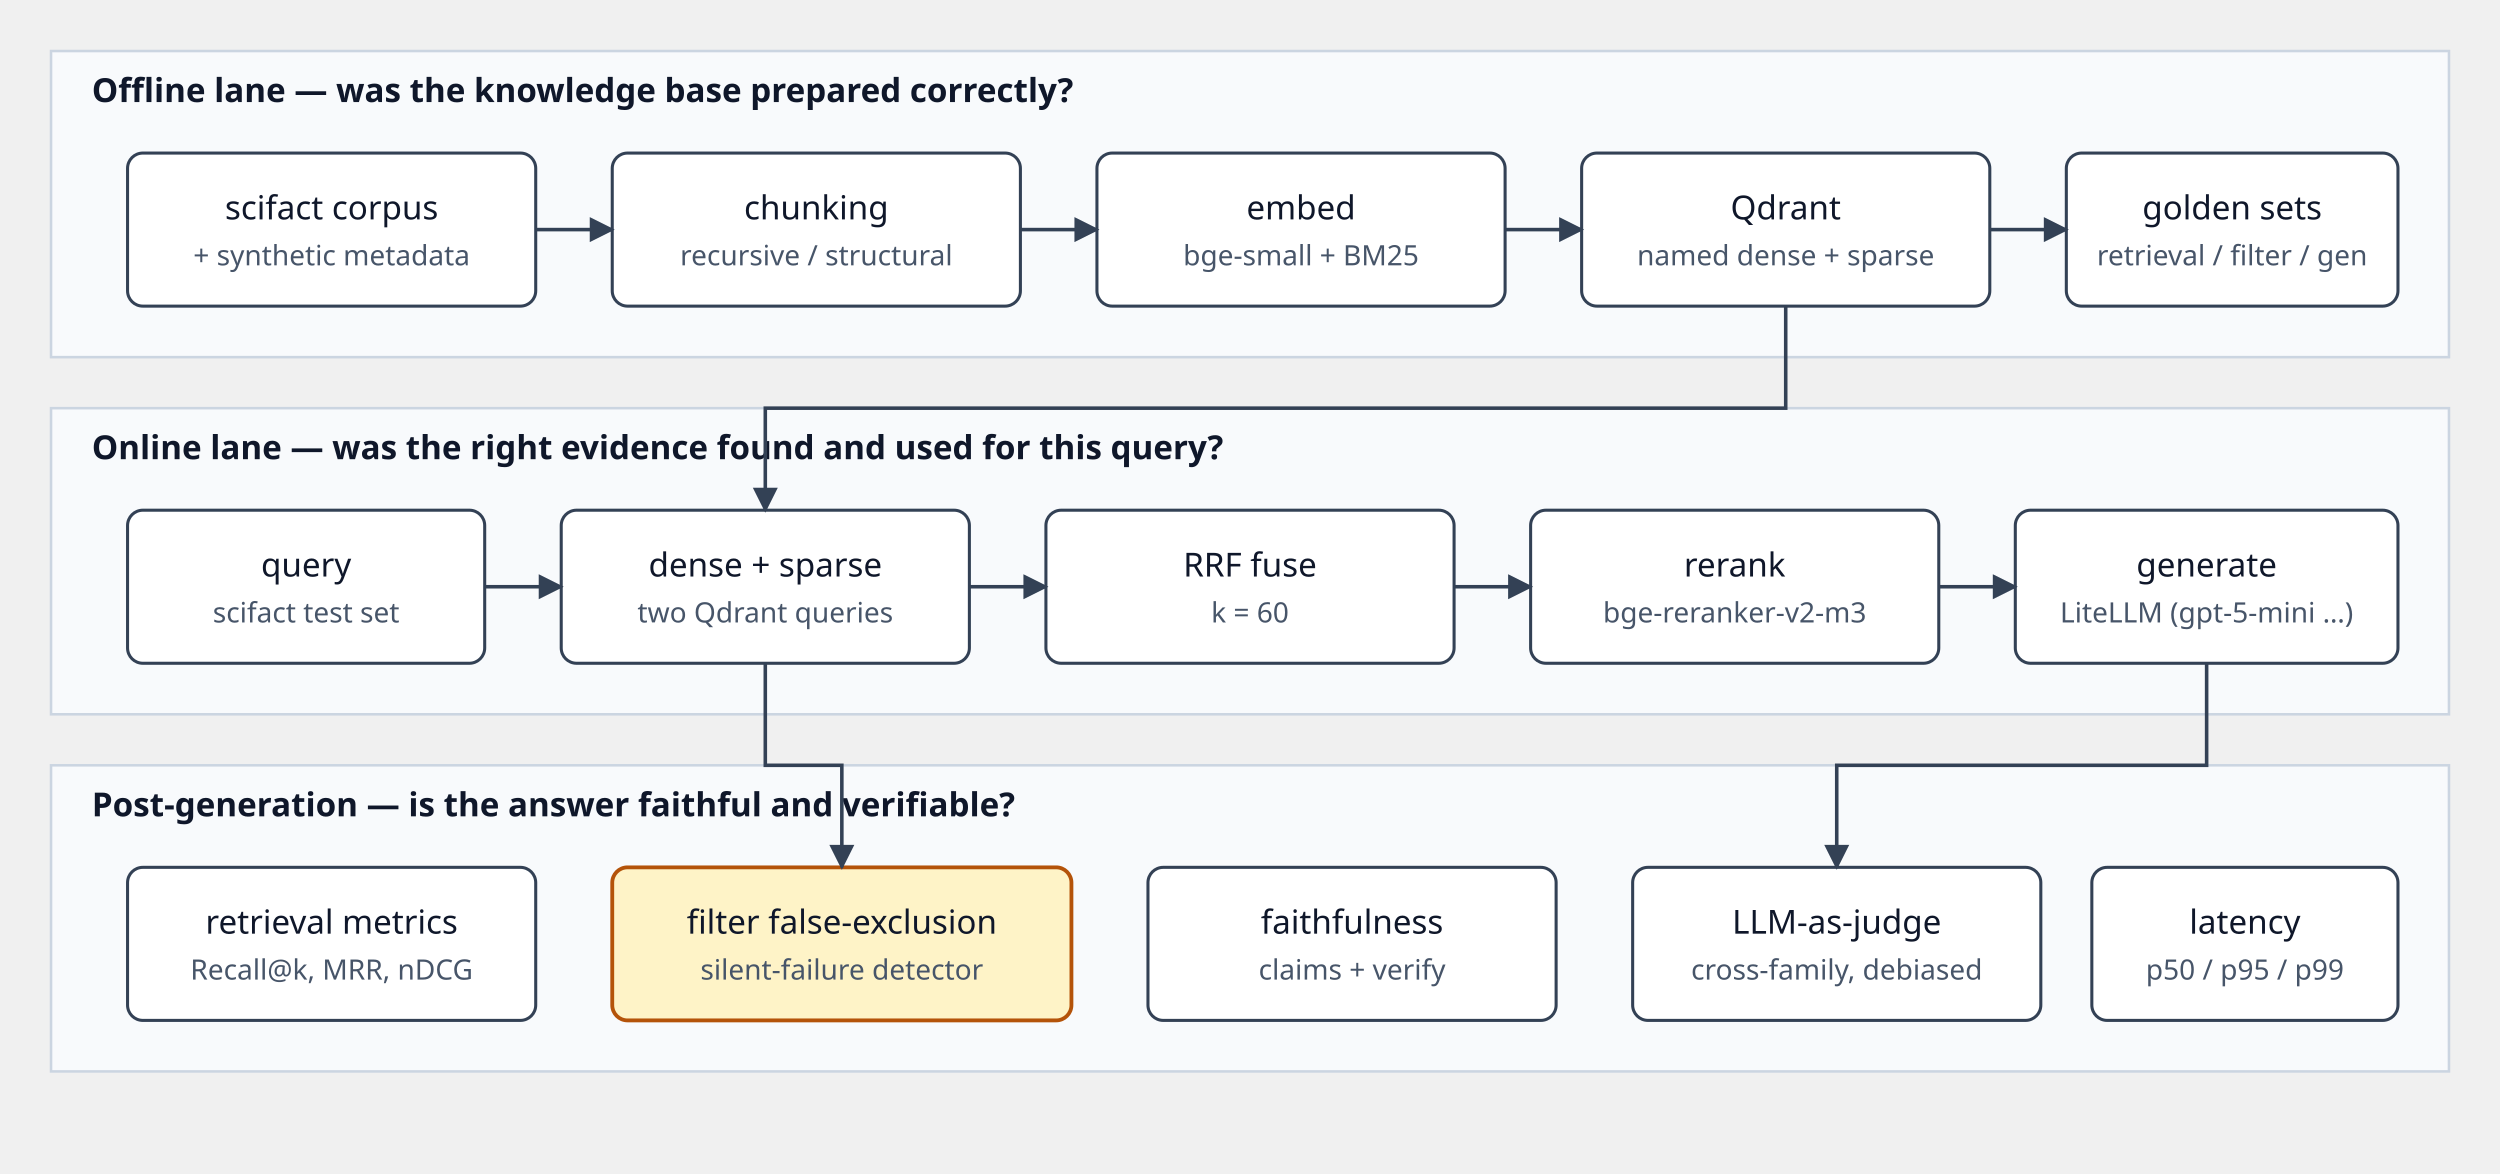
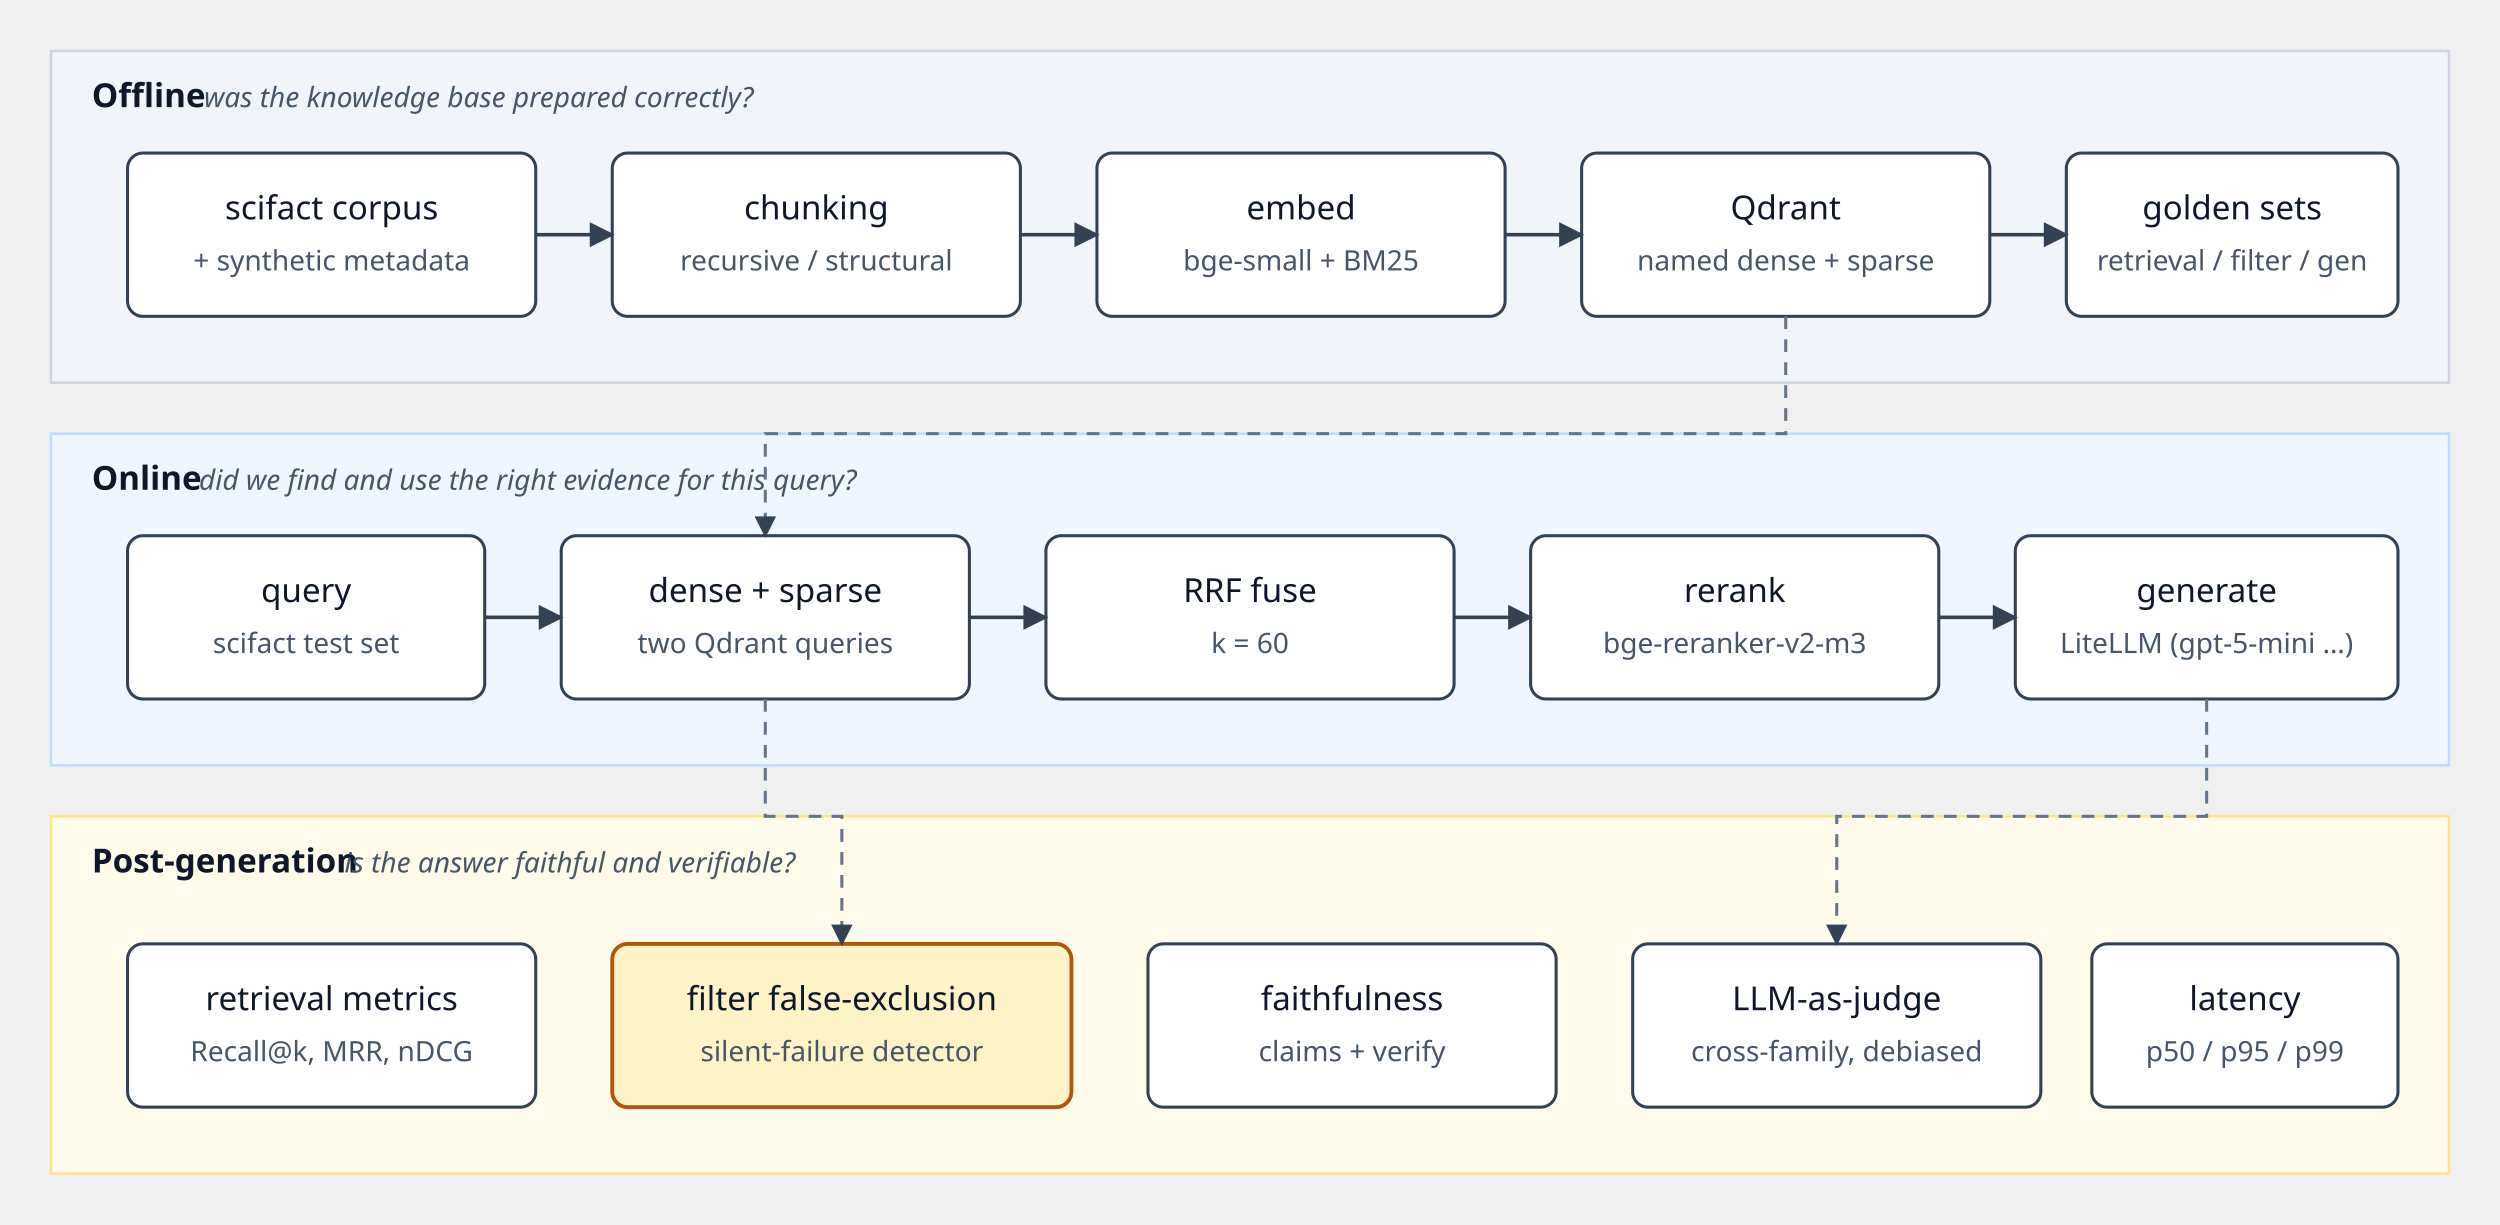
- <svg xmlns="http://www.w3.org/2000/svg" viewBox="0 0 980 460" font-family="ui-sans-serif, system-ui, sans-serif" font-size="13">
+ <svg xmlns="http://www.w3.org/2000/svg" viewBox="0 0 980 480" font-family="ui-sans-serif, system-ui, sans-serif" font-size="13">
  <defs>
    <marker id="a" viewBox="0 0 10 10" refX="9" refY="5" markerWidth="7" markerHeight="7" orient="auto-start-reverse">
      <path d="M0,0 L10,5 L0,10 z" fill="#334155" />
    </marker>
    <style>
-       .lane { fill: #f8fafc; stroke: #cbd5e1; stroke-width: 1; }
+       .lane-off  { fill: #f1f5f9; stroke: #cbd5e1; stroke-width: 1; }
+       .lane-on   { fill: #eff6ff; stroke: #bfdbfe; stroke-width: 1; }
+       .lane-eval { fill: #fffbeb; stroke: #fde68a; stroke-width: 1; }
      .lane-title { font-weight: 600; fill: #0f172a; font-size: 13px; }
+       .lane-q { fill: #475569; font-size: 11px; font-style: italic; }
      .box { fill: #fff; stroke: #334155; stroke-width: 1.2; rx: 6; ry: 6; }
-       .box-label { fill: #0f172a; }
-       .box-sub { fill: #475569; font-size: 11px; }
+       .lbl { fill: #0f172a; font-weight: 500; }
+       .sub { fill: #475569; font-size: 11px; }
      .accent { fill: #fef3c7; stroke: #b45309; stroke-width: 1.5; }
      .arrow { stroke: #334155; stroke-width: 1.4; fill: none; }
+       .cross { stroke: #64748b; stroke-width: 1.2; fill: none; stroke-dasharray: 5 4; }
    </style>
  </defs>
-   <rect class="lane" x="20" y="20" width="940" height="120" />
-   <text class="lane-title" x="36" y="40">Offline lane — was the knowledge base prepared correctly?</text>
-   <rect class="lane" x="20" y="160" width="940" height="120" />
-   <text class="lane-title" x="36" y="180">Online lane — was the right evidence found and used for this query?</text>
-   <rect class="lane" x="20" y="300" width="940" height="120" />
-   <text class="lane-title" x="36" y="320">Post-generation — is the answer faithful and verifiable?</text>
+   <rect class="lane-off" x="20" y="20" width="940" height="130" />
+   <text class="lane-title" x="36" y="42">Offline</text>
+   <text class="lane-q" x="80" y="42">was the knowledge base prepared correctly?</text>
+   <rect class="lane-on" x="20" y="170" width="940" height="130" />
+   <text class="lane-title" x="36" y="192">Online</text>
+   <text class="lane-q" x="78" y="192">did we find and use the right evidence for this query?</text>
+   <rect class="lane-eval" x="20" y="320" width="940" height="140" />
+   <text class="lane-title" x="36" y="342">Post-generation</text>
+   <text class="lane-q" x="135" y="342">is the answer faithful and verifiable?</text>
  <g>
-     <rect class="box" x="50" y="60" width="160" height="60" />
-     <text class="box-label" x="130" y="86" text-anchor="middle">scifact corpus</text>
-     <text class="box-sub" x="130" y="104" text-anchor="middle">+ synthetic metadata</text>
+     <rect class="box" x="50" y="60" width="160" height="64" />
+     <text class="lbl" x="130" y="86" text-anchor="middle">scifact corpus</text>
+     <text class="sub" x="130" y="106" text-anchor="middle">+ synthetic metadata</text>
  </g>
  <g>
-     <rect class="box" x="240" y="60" width="160" height="60" />
-     <text class="box-label" x="320" y="86" text-anchor="middle">chunking</text>
-     <text class="box-sub" x="320" y="104" text-anchor="middle">recursive / structural</text>
+     <rect class="box" x="240" y="60" width="160" height="64" />
+     <text class="lbl" x="320" y="86" text-anchor="middle">chunking</text>
+     <text class="sub" x="320" y="106" text-anchor="middle">recursive / structural</text>
  </g>
  <g>
-     <rect class="box" x="430" y="60" width="160" height="60" />
-     <text class="box-label" x="510" y="86" text-anchor="middle">embed</text>
-     <text class="box-sub" x="510" y="104" text-anchor="middle">bge-small + BM25</text>
+     <rect class="box" x="430" y="60" width="160" height="64" />
+     <text class="lbl" x="510" y="86" text-anchor="middle">embed</text>
+     <text class="sub" x="510" y="106" text-anchor="middle">bge-small + BM25</text>
  </g>
  <g>
-     <rect class="box" x="620" y="60" width="160" height="60" />
-     <text class="box-label" x="700" y="86" text-anchor="middle">Qdrant</text>
-     <text class="box-sub" x="700" y="104" text-anchor="middle">named dense + sparse</text>
+     <rect class="box" x="620" y="60" width="160" height="64" />
+     <text class="lbl" x="700" y="86" text-anchor="middle">Qdrant</text>
+     <text class="sub" x="700" y="106" text-anchor="middle">named dense + sparse</text>
  </g>
  <g>
-     <rect class="box" x="810" y="60" width="130" height="60" />
-     <text class="box-label" x="875" y="86" text-anchor="middle">golden sets</text>
-     <text class="box-sub" x="875" y="104" text-anchor="middle">retrieval / filter / gen</text>
+     <rect class="box" x="810" y="60" width="130" height="64" />
+     <text class="lbl" x="875" y="86" text-anchor="middle">golden sets</text>
+     <text class="sub" x="875" y="106" text-anchor="middle">retrieval / filter / gen</text>
  </g>
  <g>
-     <rect class="box" x="50" y="200" width="140" height="60" />
-     <text class="box-label" x="120" y="226" text-anchor="middle">query</text>
-     <text class="box-sub" x="120" y="244" text-anchor="middle">scifact test set</text>
+     <rect class="box" x="50" y="210" width="140" height="64" />
+     <text class="lbl" x="120" y="236" text-anchor="middle">query</text>
+     <text class="sub" x="120" y="256" text-anchor="middle">scifact test set</text>
  </g>
  <g>
-     <rect class="box" x="220" y="200" width="160" height="60" />
-     <text class="box-label" x="300" y="226" text-anchor="middle">dense + sparse</text>
-     <text class="box-sub" x="300" y="244" text-anchor="middle">two Qdrant queries</text>
+     <rect class="box" x="220" y="210" width="160" height="64" />
+     <text class="lbl" x="300" y="236" text-anchor="middle">dense + sparse</text>
+     <text class="sub" x="300" y="256" text-anchor="middle">two Qdrant queries</text>
  </g>
  <g>
-     <rect class="box" x="410" y="200" width="160" height="60" />
-     <text class="box-label" x="490" y="226" text-anchor="middle">RRF fuse</text>
-     <text class="box-sub" x="490" y="244" text-anchor="middle">k = 60</text>
+     <rect class="box" x="410" y="210" width="160" height="64" />
+     <text class="lbl" x="490" y="236" text-anchor="middle">RRF fuse</text>
+     <text class="sub" x="490" y="256" text-anchor="middle">k = 60</text>
  </g>
  <g>
-     <rect class="box" x="600" y="200" width="160" height="60" />
-     <text class="box-label" x="680" y="226" text-anchor="middle">rerank</text>
-     <text class="box-sub" x="680" y="244" text-anchor="middle">bge-reranker-v2-m3</text>
+     <rect class="box" x="600" y="210" width="160" height="64" />
+     <text class="lbl" x="680" y="236" text-anchor="middle">rerank</text>
+     <text class="sub" x="680" y="256" text-anchor="middle">bge-reranker-v2-m3</text>
  </g>
  <g>
-     <rect class="box" x="790" y="200" width="150" height="60" />
-     <text class="box-label" x="865" y="226" text-anchor="middle">generate</text>
-     <text class="box-sub" x="865" y="244" text-anchor="middle">LiteLLM (gpt-5-mini …)</text>
+     <rect class="box" x="790" y="210" width="150" height="64" />
+     <text class="lbl" x="865" y="236" text-anchor="middle">generate</text>
+     <text class="sub" x="865" y="256" text-anchor="middle">LiteLLM (gpt-5-mini …)</text>
  </g>
  <g>
-     <rect class="box" x="50" y="340" width="160" height="60" />
-     <text class="box-label" x="130" y="366" text-anchor="middle">retrieval metrics</text>
-     <text class="box-sub" x="130" y="384" text-anchor="middle">Recall@k, MRR, nDCG</text>
+     <rect class="box" x="50" y="370" width="160" height="64" />
+     <text class="lbl" x="130" y="396" text-anchor="middle">retrieval metrics</text>
+     <text class="sub" x="130" y="416" text-anchor="middle">Recall@k, MRR, nDCG</text>
  </g>
  <g>
-     <rect class="box accent" x="240" y="340" width="180" height="60" />
-     <text class="box-label" x="330" y="366" text-anchor="middle">filter false-exclusion</text>
-     <text class="box-sub" x="330" y="384" text-anchor="middle">silent-failure detector</text>
+     <rect class="box accent" x="240" y="370" width="180" height="64" />
+     <text class="lbl" x="330" y="396" text-anchor="middle">filter false-exclusion</text>
+     <text class="sub" x="330" y="416" text-anchor="middle">silent-failure detector</text>
  </g>
  <g>
-     <rect class="box" x="450" y="340" width="160" height="60" />
-     <text class="box-label" x="530" y="366" text-anchor="middle">faithfulness</text>
-     <text class="box-sub" x="530" y="384" text-anchor="middle">claims + verify</text>
+     <rect class="box" x="450" y="370" width="160" height="64" />
+     <text class="lbl" x="530" y="396" text-anchor="middle">faithfulness</text>
+     <text class="sub" x="530" y="416" text-anchor="middle">claims + verify</text>
  </g>
  <g>
-     <rect class="box" x="640" y="340" width="160" height="60" />
-     <text class="box-label" x="720" y="366" text-anchor="middle">LLM-as-judge</text>
-     <text class="box-sub" x="720" y="384" text-anchor="middle">cross-family, debiased</text>
+     <rect class="box" x="640" y="370" width="160" height="64" />
+     <text class="lbl" x="720" y="396" text-anchor="middle">LLM-as-judge</text>
+     <text class="sub" x="720" y="416" text-anchor="middle">cross-family, debiased</text>
  </g>
  <g>
-     <rect class="box" x="820" y="340" width="120" height="60" />
-     <text class="box-label" x="880" y="366" text-anchor="middle">latency</text>
-     <text class="box-sub" x="880" y="384" text-anchor="middle">p50 / p95 / p99</text>
+     <rect class="box" x="820" y="370" width="120" height="64" />
+     <text class="lbl" x="880" y="396" text-anchor="middle">latency</text>
+     <text class="sub" x="880" y="416" text-anchor="middle">p50 / p95 / p99</text>
  </g>
-   <path class="arrow" d="M210 90 L240 90" marker-end="url(#a)" />
-   <path class="arrow" d="M400 90 L430 90" marker-end="url(#a)" />
-   <path class="arrow" d="M590 90 L620 90" marker-end="url(#a)" />
-   <path class="arrow" d="M780 90 L810 90" marker-end="url(#a)" />
-   <path class="arrow" d="M190 230 L220 230" marker-end="url(#a)" />
-   <path class="arrow" d="M380 230 L410 230" marker-end="url(#a)" />
-   <path class="arrow" d="M570 230 L600 230" marker-end="url(#a)" />
-   <path class="arrow" d="M760 230 L790 230" marker-end="url(#a)" />
-   <path class="arrow" d="M700 120 L700 160 L300 160 L300 200" marker-end="url(#a)" />
-   <path class="arrow" d="M865 260 L865 300 L720 300 L720 340" marker-end="url(#a)" />
-   <path class="arrow" d="M300 260 L300 300 L330 300 L330 340" marker-end="url(#a)" />
+   <path class="arrow" d="M210 92 L240 92" marker-end="url(#a)" />
+   <path class="arrow" d="M400 92 L430 92" marker-end="url(#a)" />
+   <path class="arrow" d="M590 92 L620 92" marker-end="url(#a)" />
+   <path class="arrow" d="M780 92 L810 92" marker-end="url(#a)" />
+   <path class="arrow" d="M190 242 L220 242" marker-end="url(#a)" />
+   <path class="arrow" d="M380 242 L410 242" marker-end="url(#a)" />
+   <path class="arrow" d="M570 242 L600 242" marker-end="url(#a)" />
+   <path class="arrow" d="M760 242 L790 242" marker-end="url(#a)" />
+   <path class="cross" d="M700 124 L700 170 L300 170 L300 210" marker-end="url(#a)" />
+   <path class="cross" d="M865 274 L865 320 L720 320 L720 370" marker-end="url(#a)" />
+   <path class="cross" d="M300 274 L300 320 L330 320 L330 370" marker-end="url(#a)" />
</svg>
